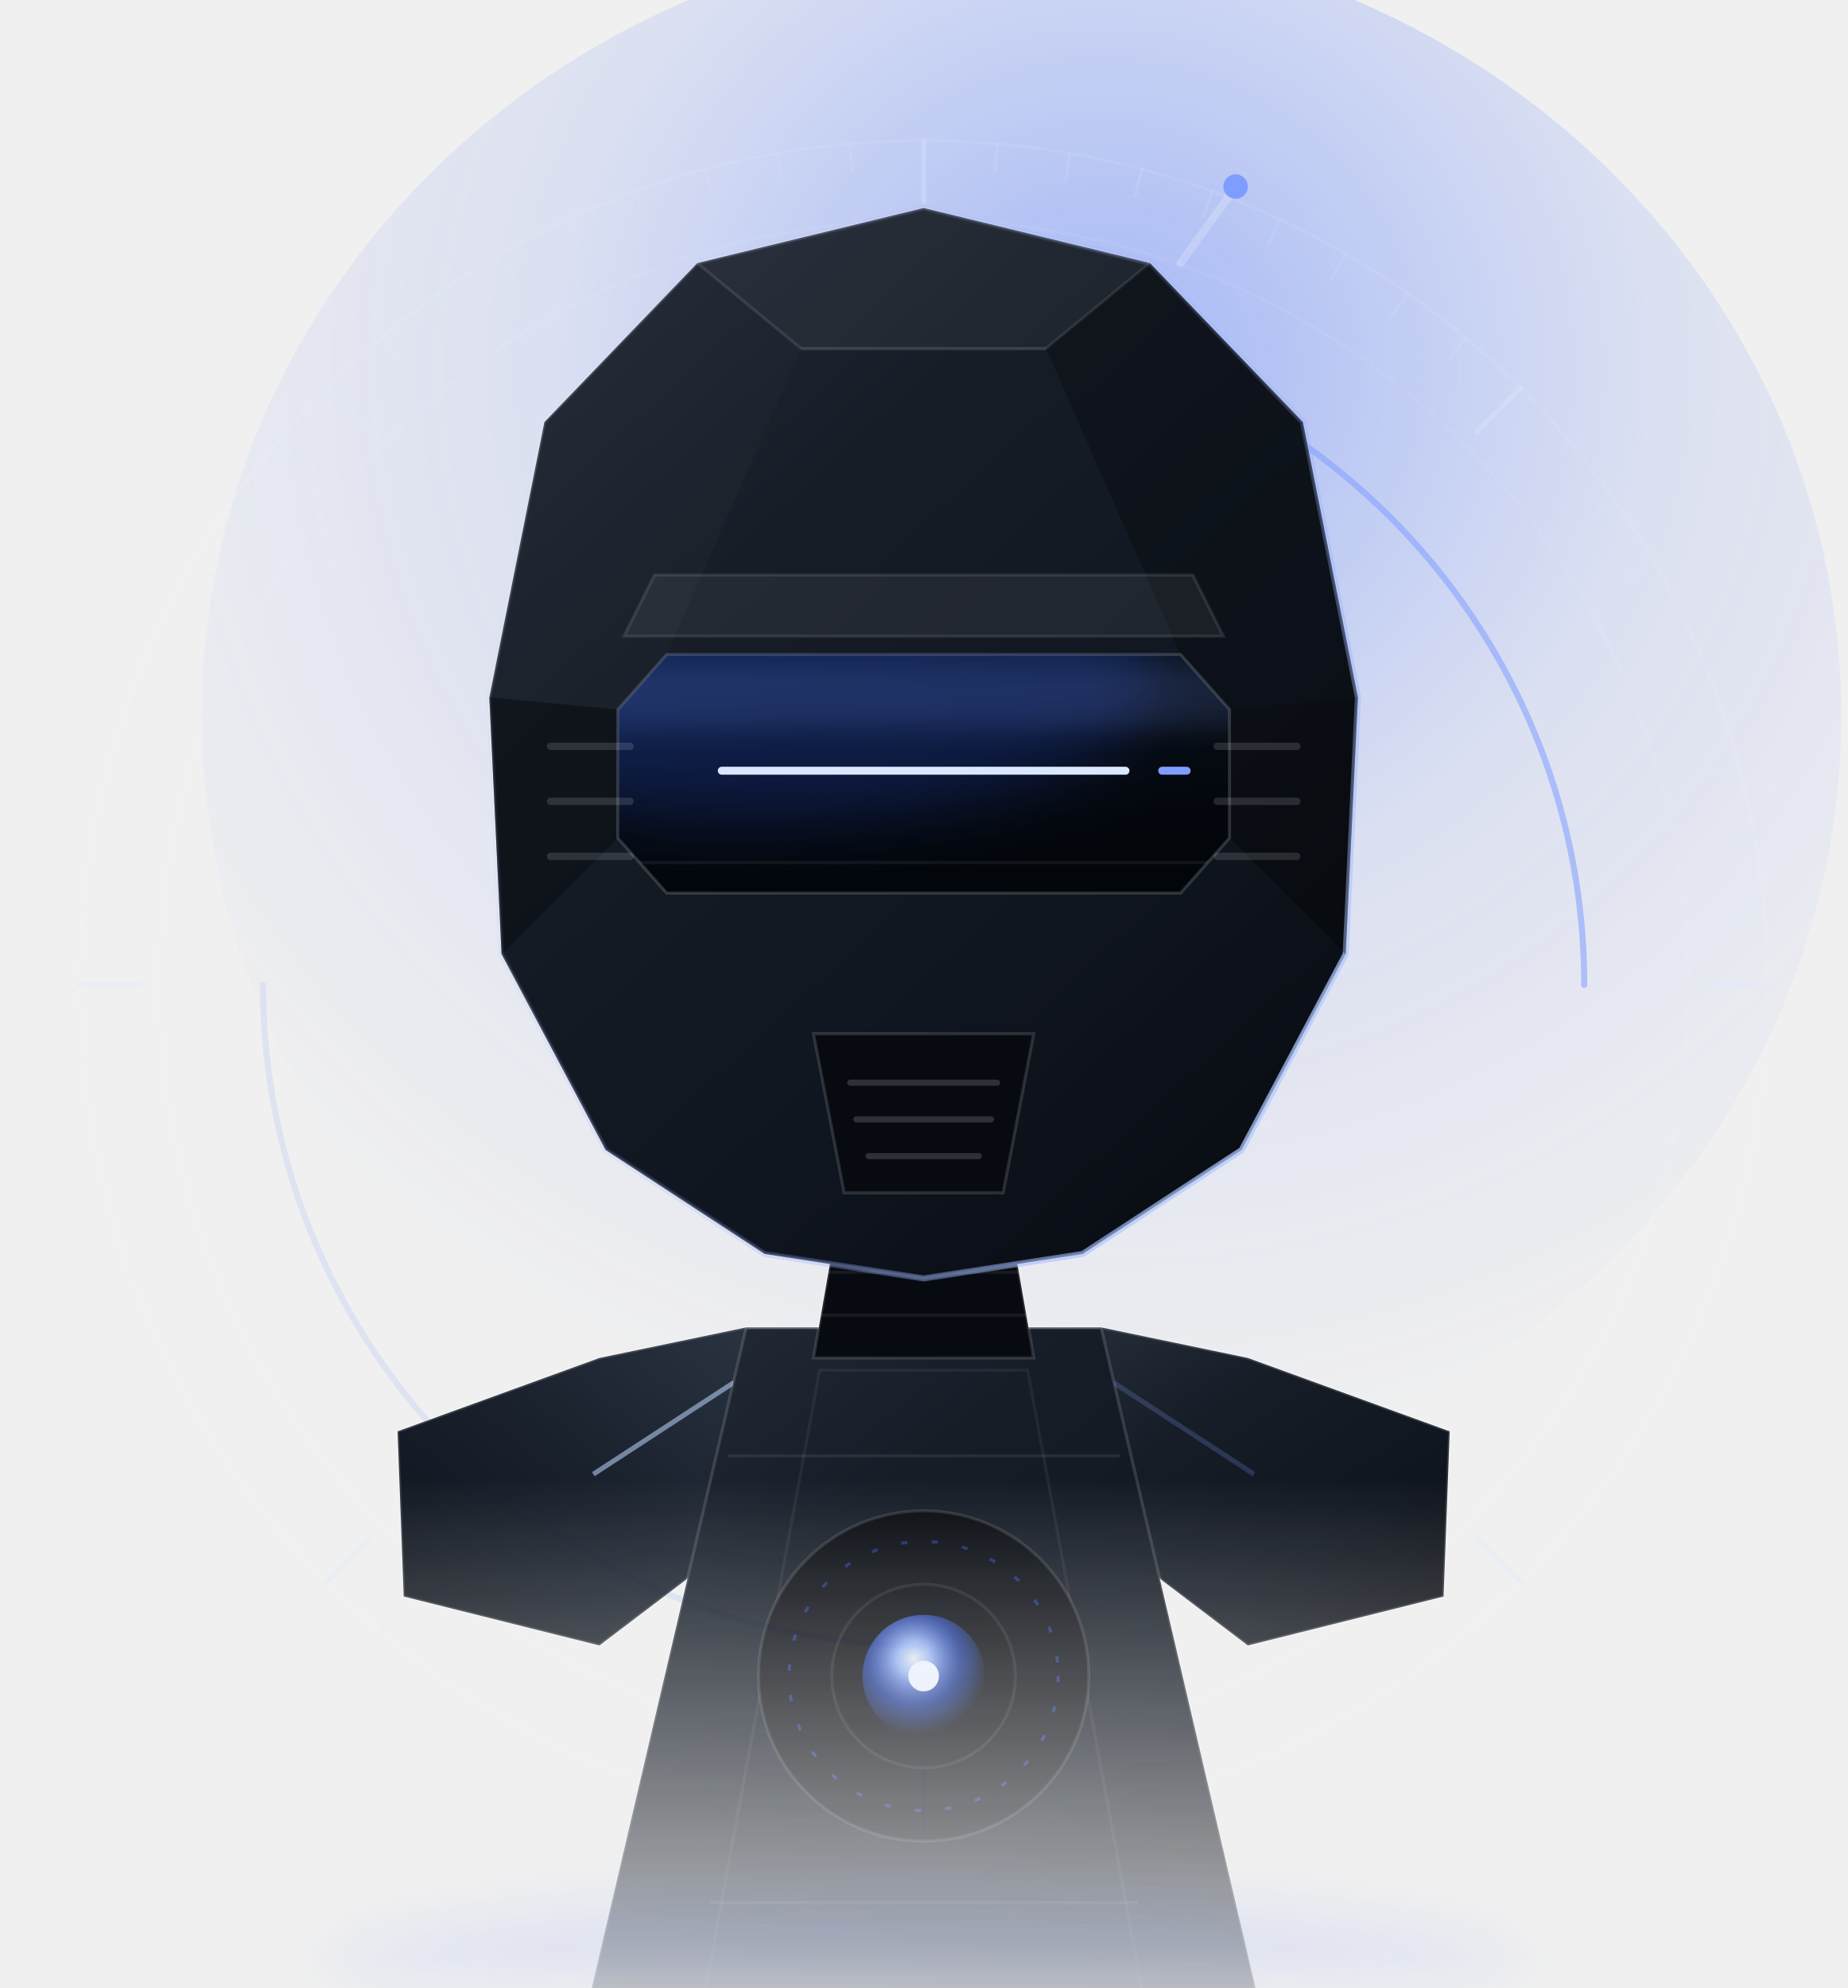
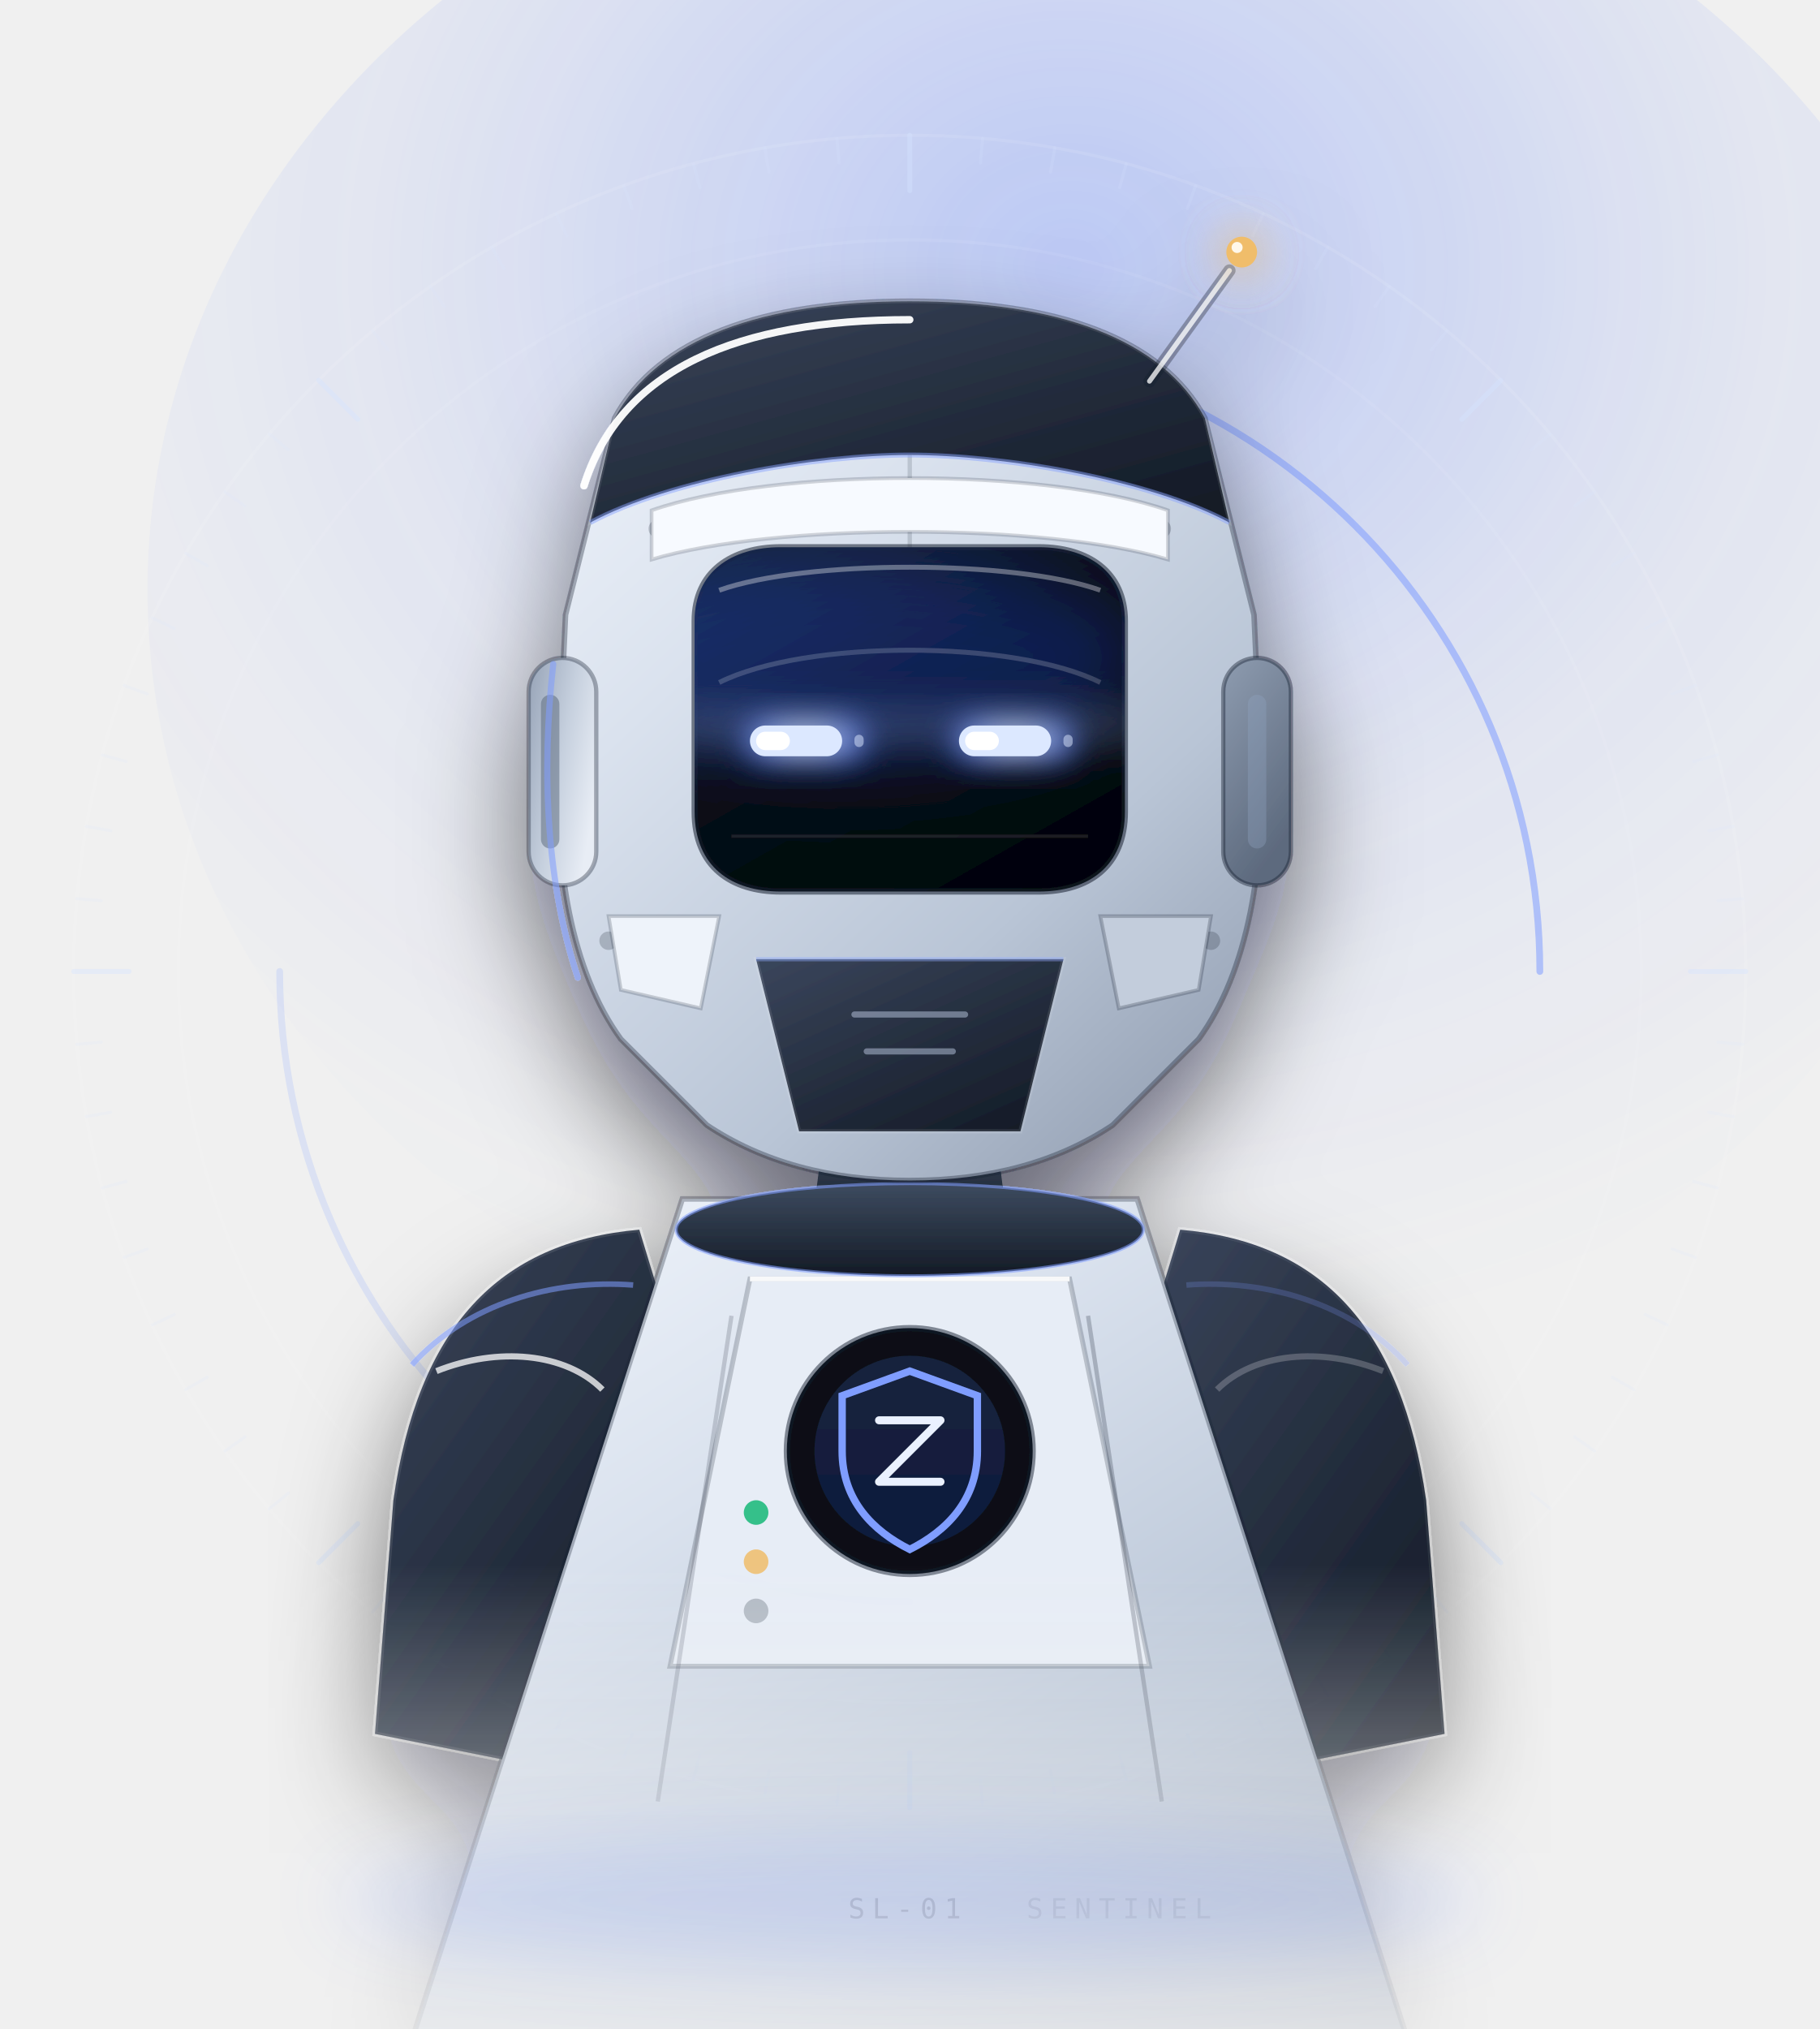
- <svg class="sent" viewBox="18 18 604 650" role="img" aria-label="ShieldLint sentinel: a graphite helmet with a glass sensor slit, inside an instrument dial">
+ <svg class="sent" viewBox="24 24 592 660" role="img" aria-label="ShieldLint sentinel: a white ceramic robot with a blue visor, standing inside an instrument dial">
  <defs>
-     <linearGradient id="s-plate" x1="0.1" y1="0" x2="0.85" y2="1">
-       <stop offset="0" stop-color="#232b37" />
-       <stop offset=".30" stop-color="#161d27" />
-       <stop offset=".68" stop-color="#101620" />
-       <stop offset="1" stop-color="#080b11" />
-     </linearGradient>
-     <linearGradient id="s-plate-lit" x1="0" y1="1" x2="1" y2="0">
-       <stop offset="0" stop-color="#0c1119" />
-       <stop offset=".55" stop-color="#1a222e" />
-       <stop offset="1" stop-color="#2b3543" />
-     </linearGradient>
-     <linearGradient id="s-visor" x1="0" y1="0" x2="0.25" y2="1">
-       <stop offset="0" stop-color="#0e1a2b" />
-       <stop offset=".5" stop-color="#060b13" />
+     <linearGradient id="s-shell" x1="0.12" y1="0" x2="0.86" y2="1">
+       <stop offset="0" stop-color="#eef3fa" />
+       <stop offset=".30" stop-color="#dae2ee" />
+       <stop offset=".70" stop-color="#b9c5d6" />
+       <stop offset="1" stop-color="#939fb2" />
+     </linearGradient>
+     <linearGradient id="s-shell-side" x1="0" y1="0" x2="1" y2="0.6">
+       <stop offset="0" stop-color="#95a2b6" />
+       <stop offset=".55" stop-color="#c6d0de" />
+       <stop offset="1" stop-color="#e8edf5" />
+     </linearGradient>
+     <linearGradient id="s-armor" x1="0.1" y1="0" x2="0.9" y2="1">
+       <stop offset="0" stop-color="#39445a" />
+       <stop offset=".55" stop-color="#232c3c" />
+       <stop offset="1" stop-color="#131a26" />
+     </linearGradient>
+     <linearGradient id="s-shell-dark" x1="0" y1="0" x2="0.4" y2="1">
+       <stop offset="0" stop-color="#8e9cb0" />
+       <stop offset="1" stop-color="#5d6a7e" />
+     </linearGradient>
+     <linearGradient id="s-visor" x1="0.1" y1="0" x2="0.8" y2="1">
+       <stop offset="0" stop-color="#16233a" />
+       <stop offset=".45" stop-color="#070c15" />
      <stop offset="1" stop-color="#02050a" />
    </linearGradient>
-     <linearGradient id="s-rim" x1="0" y1="0.2" x2="1" y2="0.9">
-       <stop offset="0" stop-color="rgba(127,157,255,0)" />
-       <stop offset=".55" stop-color="rgba(127,157,255,.18)" />
-       <stop offset="1" stop-color="rgba(190,212,255,.85)" />
-     </linearGradient>
-     <linearGradient id="s-top" x1="0" y1="0" x2="0" y2="1">
-       <stop offset="0" stop-color="rgba(255,255,255,.20)" />
-       <stop offset="1" stop-color="rgba(255,255,255,0)" />
-     </linearGradient>
-     <radialGradient id="s-glow" cx="0.55" cy="0.28" r="0.7">
-       <stop offset="0" stop-color="#2a5bff" stop-opacity=".38" />
-       <stop offset=".5" stop-color="#2a5bff" stop-opacity=".10" />
-       <stop offset="1" stop-color="#2a5bff" stop-opacity="0" />
+     <linearGradient id="s-collar" x1="0" y1="0" x2="0" y2="1">
+       <stop offset="0" stop-color="#3d4b60" />
+       <stop offset="1" stop-color="#141b26" />
+     </linearGradient>
+     <radialGradient id="s-eye" cx="0.5" cy="0.45" r="0.62">
+       <stop offset="0" stop-color="#ffffff" />
+       <stop offset=".42" stop-color="#bcd2ff" />
+       <stop offset="1" stop-color="#2a5bff" stop-opacity=".85" />
    </radialGradient>
-     <radialGradient id="s-lens" cx="0.42" cy="0.36" r="0.62">
-       <stop offset="0" stop-color="#f2f7ff" />
-       <stop offset=".22" stop-color="#9dbcff" />
-       <stop offset=".62" stop-color="#2a5bff" stop-opacity=".55" />
+     <radialGradient id="s-glow" cx="0.5" cy="0.3" r="0.68">
+       <stop offset="0" stop-color="#2a5bff" stop-opacity=".34" />
+       <stop offset=".55" stop-color="#2a5bff" stop-opacity=".09" />
      <stop offset="1" stop-color="#2a5bff" stop-opacity="0" />
    </radialGradient>
    <linearGradient id="s-fade" x1="0" y1="0" x2="0" y2="1">
      <stop offset="0" stop-color="#fff" />
-       <stop offset=".70" stop-color="#fff" />
+       <stop offset=".74" stop-color="#fff" />
      <stop offset="1" stop-color="#000" />
+     </linearGradient>
+     <linearGradient id="s-crest" x1="0" y1="0" x2="0" y2="1">
+       <stop offset="0" stop-color="#5b86ff" />
+       <stop offset="1" stop-color="#2a5bff" />
    </linearGradient>
    <mask id="s-mask">
      <rect x="0" y="0" width="640" height="720" fill="url(#s-fade)" />
    </mask>
    <clipPath id="s-visor-clip">
-       <path d="M236 232 L404 232 L420 250 L420 292 L404 310 L236 310 L220 292 L220 250 Z" />
+       <path d="M250 226 C250 210 262 202 278 202 L362 202 C378 202 390 210 390 226 L390 288 C390 306 378 314 362 314 L278 314 C262 314 250 306 250 288 Z" />
    </clipPath>
-     <clipPath id="s-head-clip">
-       <path d="M320 86 L394 104 L444 156 L462 246 L458 330 L424 394 L372 428 L320 436 L268 428 L216 394 L182 330 L178 246 L196 156 L246 104 Z" />
-     </clipPath>
-     <filter id="s-b10" x="-50%" y="-50%" width="200%" height="200%">
-       <feGaussianBlur stdDeviation="10" />
+     <filter id="s-b12" x="-60%" y="-60%" width="220%" height="220%">
+       <feGaussianBlur stdDeviation="12" />
    </filter>
-     <filter id="s-b4" x="-60%" y="-60%" width="220%" height="220%">
-       <feGaussianBlur stdDeviation="4" />
+     <filter id="s-b5" x="-60%" y="-60%" width="220%" height="220%">
+       <feGaussianBlur stdDeviation="5" />
+     </filter>
+     <filter id="s-drop" x="-30%" y="-30%" width="160%" height="170%">
+       <feDropShadow dx="0" dy="18" stdDeviation="18" flood-color="#04070c" flood-opacity=".55" />
    </filter>
  </defs>
-   <ellipse cx="352" cy="252" rx="268" ry="256" fill="url(#s-glow)" />
+   <ellipse cx="372" cy="216" rx="300" ry="262" fill="url(#s-glow)" opacity=".78" />
  <g class="sent-dial">
-     <circle cx="320.0" cy="340.0" r="276" fill="none" stroke="rgba(255,255,255,.07)" />
-     <circle cx="320.0" cy="340.0" r="250" fill="none" stroke="rgba(255,255,255,.05)" />
+     <circle cx="320.0" cy="340.0" r="272" fill="none" stroke="rgba(255,255,255,.09)" />
+     <circle cx="320.0" cy="340.0" r="238" fill="none" stroke="rgba(255,255,255,.06)" />
    <g>
-       <line x1="320.0" y1="84.0" x2="320.0" y2="64.0" stroke="rgba(220,232,255,.34)" stroke-width="1.6" stroke-linecap="round" />
-       <line x1="343.3" y1="74.0" x2="344.1" y2="65.1" stroke="rgba(220,232,255,.14)" stroke-width="1" stroke-linecap="round" />
-       <line x1="366.4" y1="77.1" x2="367.9" y2="68.2" stroke="rgba(220,232,255,.14)" stroke-width="1" stroke-linecap="round" />
-       <line x1="389.1" y1="82.1" x2="391.4" y2="73.4" stroke="rgba(220,232,255,.14)" stroke-width="1" stroke-linecap="round" />
-       <line x1="411.3" y1="89.1" x2="414.4" y2="80.6" stroke="rgba(220,232,255,.14)" stroke-width="1" stroke-linecap="round" />
-       <line x1="432.8" y1="98.0" x2="436.6" y2="89.9" stroke="rgba(220,232,255,.14)" stroke-width="1" stroke-linecap="round" />
-       <line x1="453.5" y1="108.8" x2="458.0" y2="101.0" stroke="rgba(220,232,255,.14)" stroke-width="1" stroke-linecap="round" />
-       <line x1="473.1" y1="121.3" x2="478.3" y2="113.9" stroke="rgba(220,232,255,.14)" stroke-width="1" stroke-linecap="round" />
-       <line x1="491.6" y1="135.5" x2="497.4" y2="128.6" stroke="rgba(220,232,255,.14)" stroke-width="1" stroke-linecap="round" />
-       <line x1="501.0" y1="159.0" x2="515.2" y2="144.8" stroke="rgba(220,232,255,.34)" stroke-width="1.6" stroke-linecap="round" />
-       <line x1="524.5" y1="168.4" x2="531.4" y2="162.6" stroke="rgba(220,232,255,.14)" stroke-width="1" stroke-linecap="round" />
-       <line x1="538.7" y1="186.9" x2="546.1" y2="181.7" stroke="rgba(220,232,255,.14)" stroke-width="1" stroke-linecap="round" />
-       <line x1="551.2" y1="206.5" x2="559.0" y2="202.0" stroke="rgba(220,232,255,.14)" stroke-width="1" stroke-linecap="round" />
-       <line x1="562.0" y1="227.2" x2="570.1" y2="223.4" stroke="rgba(220,232,255,.14)" stroke-width="1" stroke-linecap="round" />
-       <line x1="570.9" y1="248.7" x2="579.4" y2="245.6" stroke="rgba(220,232,255,.14)" stroke-width="1" stroke-linecap="round" />
-       <line x1="577.9" y1="270.9" x2="586.6" y2="268.6" stroke="rgba(220,232,255,.14)" stroke-width="1" stroke-linecap="round" />
-       <line x1="582.9" y1="293.6" x2="591.8" y2="292.1" stroke="rgba(220,232,255,.14)" stroke-width="1" stroke-linecap="round" />
-       <line x1="586.0" y1="316.7" x2="594.9" y2="315.9" stroke="rgba(220,232,255,.14)" stroke-width="1" stroke-linecap="round" />
-       <line x1="576.0" y1="340.0" x2="596.0" y2="340.0" stroke="rgba(220,232,255,.34)" stroke-width="1.6" stroke-linecap="round" />
-       <line x1="586.0" y1="363.3" x2="594.9" y2="364.1" stroke="rgba(220,232,255,.14)" stroke-width="1" stroke-linecap="round" />
-       <line x1="582.9" y1="386.4" x2="591.8" y2="387.9" stroke="rgba(220,232,255,.14)" stroke-width="1" stroke-linecap="round" />
-       <line x1="577.9" y1="409.1" x2="586.6" y2="411.4" stroke="rgba(220,232,255,.14)" stroke-width="1" stroke-linecap="round" />
-       <line x1="570.9" y1="431.3" x2="579.4" y2="434.4" stroke="rgba(220,232,255,.14)" stroke-width="1" stroke-linecap="round" />
-       <line x1="562.0" y1="452.8" x2="570.1" y2="456.6" stroke="rgba(220,232,255,.14)" stroke-width="1" stroke-linecap="round" />
-       <line x1="551.2" y1="473.5" x2="559.0" y2="478.0" stroke="rgba(220,232,255,.14)" stroke-width="1" stroke-linecap="round" />
-       <line x1="538.7" y1="493.1" x2="546.1" y2="498.3" stroke="rgba(220,232,255,.14)" stroke-width="1" stroke-linecap="round" />
-       <line x1="524.5" y1="511.6" x2="531.4" y2="517.4" stroke="rgba(220,232,255,.14)" stroke-width="1" stroke-linecap="round" />
-       <line x1="501.0" y1="521.0" x2="515.2" y2="535.2" stroke="rgba(220,232,255,.34)" stroke-width="1.6" stroke-linecap="round" />
-       <line x1="491.6" y1="544.5" x2="497.4" y2="551.4" stroke="rgba(220,232,255,.14)" stroke-width="1" stroke-linecap="round" />
-       <line x1="473.1" y1="558.7" x2="478.3" y2="566.1" stroke="rgba(220,232,255,.14)" stroke-width="1" stroke-linecap="round" />
-       <line x1="453.5" y1="571.2" x2="458.0" y2="579.0" stroke="rgba(220,232,255,.14)" stroke-width="1" stroke-linecap="round" />
-       <line x1="432.8" y1="582.0" x2="436.6" y2="590.1" stroke="rgba(220,232,255,.14)" stroke-width="1" stroke-linecap="round" />
-       <line x1="411.3" y1="590.9" x2="414.4" y2="599.4" stroke="rgba(220,232,255,.14)" stroke-width="1" stroke-linecap="round" />
-       <line x1="389.1" y1="597.9" x2="391.4" y2="606.6" stroke="rgba(220,232,255,.14)" stroke-width="1" stroke-linecap="round" />
-       <line x1="366.4" y1="602.9" x2="367.9" y2="611.8" stroke="rgba(220,232,255,.14)" stroke-width="1" stroke-linecap="round" />
-       <line x1="343.3" y1="606.0" x2="344.1" y2="614.9" stroke="rgba(220,232,255,.14)" stroke-width="1" stroke-linecap="round" />
-       <line x1="320.0" y1="596.0" x2="320.0" y2="616.0" stroke="rgba(220,232,255,.34)" stroke-width="1.6" stroke-linecap="round" />
-       <line x1="296.7" y1="606.0" x2="295.9" y2="614.9" stroke="rgba(220,232,255,.14)" stroke-width="1" stroke-linecap="round" />
-       <line x1="273.6" y1="602.9" x2="272.1" y2="611.8" stroke="rgba(220,232,255,.14)" stroke-width="1" stroke-linecap="round" />
-       <line x1="250.9" y1="597.9" x2="248.6" y2="606.6" stroke="rgba(220,232,255,.14)" stroke-width="1" stroke-linecap="round" />
-       <line x1="228.7" y1="590.9" x2="225.6" y2="599.4" stroke="rgba(220,232,255,.14)" stroke-width="1" stroke-linecap="round" />
-       <line x1="207.2" y1="582.0" x2="203.4" y2="590.1" stroke="rgba(220,232,255,.14)" stroke-width="1" stroke-linecap="round" />
-       <line x1="186.5" y1="571.2" x2="182.0" y2="579.0" stroke="rgba(220,232,255,.14)" stroke-width="1" stroke-linecap="round" />
-       <line x1="166.9" y1="558.7" x2="161.7" y2="566.1" stroke="rgba(220,232,255,.14)" stroke-width="1" stroke-linecap="round" />
-       <line x1="148.4" y1="544.5" x2="142.6" y2="551.4" stroke="rgba(220,232,255,.14)" stroke-width="1" stroke-linecap="round" />
-       <line x1="139.0" y1="521.0" x2="124.8" y2="535.2" stroke="rgba(220,232,255,.34)" stroke-width="1.6" stroke-linecap="round" />
-       <line x1="115.5" y1="511.6" x2="108.6" y2="517.4" stroke="rgba(220,232,255,.14)" stroke-width="1" stroke-linecap="round" />
-       <line x1="101.3" y1="493.1" x2="93.9" y2="498.3" stroke="rgba(220,232,255,.14)" stroke-width="1" stroke-linecap="round" />
-       <line x1="88.8" y1="473.5" x2="81.0" y2="478.0" stroke="rgba(220,232,255,.14)" stroke-width="1" stroke-linecap="round" />
-       <line x1="78.0" y1="452.8" x2="69.9" y2="456.6" stroke="rgba(220,232,255,.14)" stroke-width="1" stroke-linecap="round" />
-       <line x1="69.1" y1="431.3" x2="60.6" y2="434.4" stroke="rgba(220,232,255,.14)" stroke-width="1" stroke-linecap="round" />
-       <line x1="62.1" y1="409.1" x2="53.4" y2="411.4" stroke="rgba(220,232,255,.14)" stroke-width="1" stroke-linecap="round" />
-       <line x1="57.1" y1="386.4" x2="48.2" y2="387.9" stroke="rgba(220,232,255,.14)" stroke-width="1" stroke-linecap="round" />
-       <line x1="54.0" y1="363.3" x2="45.1" y2="364.1" stroke="rgba(220,232,255,.14)" stroke-width="1" stroke-linecap="round" />
-       <line x1="64.0" y1="340.0" x2="44.0" y2="340.0" stroke="rgba(220,232,255,.34)" stroke-width="1.6" stroke-linecap="round" />
-       <line x1="54.0" y1="316.7" x2="45.1" y2="315.9" stroke="rgba(220,232,255,.14)" stroke-width="1" stroke-linecap="round" />
-       <line x1="57.1" y1="293.6" x2="48.2" y2="292.1" stroke="rgba(220,232,255,.14)" stroke-width="1" stroke-linecap="round" />
-       <line x1="62.1" y1="270.9" x2="53.4" y2="268.6" stroke="rgba(220,232,255,.14)" stroke-width="1" stroke-linecap="round" />
-       <line x1="69.1" y1="248.7" x2="60.6" y2="245.6" stroke="rgba(220,232,255,.14)" stroke-width="1" stroke-linecap="round" />
-       <line x1="78.0" y1="227.2" x2="69.9" y2="223.4" stroke="rgba(220,232,255,.14)" stroke-width="1" stroke-linecap="round" />
-       <line x1="88.8" y1="206.5" x2="81.0" y2="202.0" stroke="rgba(220,232,255,.14)" stroke-width="1" stroke-linecap="round" />
-       <line x1="101.3" y1="186.9" x2="93.9" y2="181.7" stroke="rgba(220,232,255,.14)" stroke-width="1" stroke-linecap="round" />
-       <line x1="115.5" y1="168.4" x2="108.6" y2="162.6" stroke="rgba(220,232,255,.14)" stroke-width="1" stroke-linecap="round" />
-       <line x1="139.0" y1="159.0" x2="124.8" y2="144.8" stroke="rgba(220,232,255,.34)" stroke-width="1.6" stroke-linecap="round" />
-       <line x1="148.4" y1="135.5" x2="142.6" y2="128.6" stroke="rgba(220,232,255,.14)" stroke-width="1" stroke-linecap="round" />
-       <line x1="166.9" y1="121.3" x2="161.7" y2="113.9" stroke="rgba(220,232,255,.14)" stroke-width="1" stroke-linecap="round" />
-       <line x1="186.5" y1="108.8" x2="182.0" y2="101.0" stroke="rgba(220,232,255,.14)" stroke-width="1" stroke-linecap="round" />
-       <line x1="207.2" y1="98.0" x2="203.4" y2="89.9" stroke="rgba(220,232,255,.14)" stroke-width="1" stroke-linecap="round" />
-       <line x1="228.7" y1="89.1" x2="225.6" y2="80.6" stroke="rgba(220,232,255,.14)" stroke-width="1" stroke-linecap="round" />
-       <line x1="250.9" y1="82.1" x2="248.6" y2="73.4" stroke="rgba(220,232,255,.14)" stroke-width="1" stroke-linecap="round" />
-       <line x1="273.6" y1="77.1" x2="272.1" y2="68.2" stroke="rgba(220,232,255,.14)" stroke-width="1" stroke-linecap="round" />
-       <line x1="296.7" y1="74.0" x2="295.9" y2="65.1" stroke="rgba(220,232,255,.14)" stroke-width="1" stroke-linecap="round" />
+       <line x1="320.0" y1="86.0" x2="320.0" y2="68.0" stroke="rgba(214,228,255,.40)" stroke-width="1.6" stroke-linecap="round" />
+       <line x1="343.0" y1="77.0" x2="343.7" y2="69.0" stroke="rgba(214,228,255,.16)" stroke-width="1" stroke-linecap="round" />
+       <line x1="365.8" y1="80.0" x2="367.2" y2="72.1" stroke="rgba(214,228,255,.16)" stroke-width="1" stroke-linecap="round" />
+       <line x1="388.3" y1="85.0" x2="390.4" y2="77.3" stroke="rgba(214,228,255,.16)" stroke-width="1" stroke-linecap="round" />
+       <line x1="410.3" y1="91.9" x2="413.0" y2="84.4" stroke="rgba(214,228,255,.16)" stroke-width="1" stroke-linecap="round" />
+       <line x1="431.6" y1="100.7" x2="435.0" y2="93.5" stroke="rgba(214,228,255,.16)" stroke-width="1" stroke-linecap="round" />
+       <line x1="452.0" y1="111.4" x2="456.0" y2="104.4" stroke="rgba(214,228,255,.16)" stroke-width="1" stroke-linecap="round" />
+       <line x1="471.4" y1="123.7" x2="476.0" y2="117.2" stroke="rgba(214,228,255,.16)" stroke-width="1" stroke-linecap="round" />
+       <line x1="489.7" y1="137.8" x2="494.8" y2="131.6" stroke="rgba(214,228,255,.16)" stroke-width="1" stroke-linecap="round" />
+       <line x1="499.6" y1="160.4" x2="512.3" y2="147.7" stroke="rgba(214,228,255,.40)" stroke-width="1.6" stroke-linecap="round" />
+       <line x1="522.2" y1="170.3" x2="528.4" y2="165.2" stroke="rgba(214,228,255,.16)" stroke-width="1" stroke-linecap="round" />
+       <line x1="536.3" y1="188.6" x2="542.8" y2="184.0" stroke="rgba(214,228,255,.16)" stroke-width="1" stroke-linecap="round" />
+       <line x1="548.6" y1="208.0" x2="555.6" y2="204.0" stroke="rgba(214,228,255,.16)" stroke-width="1" stroke-linecap="round" />
+       <line x1="559.3" y1="228.4" x2="566.5" y2="225.0" stroke="rgba(214,228,255,.16)" stroke-width="1" stroke-linecap="round" />
+       <line x1="568.1" y1="249.7" x2="575.6" y2="247.0" stroke="rgba(214,228,255,.16)" stroke-width="1" stroke-linecap="round" />
+       <line x1="575.0" y1="271.7" x2="582.7" y2="269.6" stroke="rgba(214,228,255,.16)" stroke-width="1" stroke-linecap="round" />
+       <line x1="580.0" y1="294.2" x2="587.9" y2="292.8" stroke="rgba(214,228,255,.16)" stroke-width="1" stroke-linecap="round" />
+       <line x1="583.0" y1="317.0" x2="591.0" y2="316.3" stroke="rgba(214,228,255,.16)" stroke-width="1" stroke-linecap="round" />
+       <line x1="574.0" y1="340.0" x2="592.0" y2="340.0" stroke="rgba(214,228,255,.40)" stroke-width="1.6" stroke-linecap="round" />
+       <line x1="583.0" y1="363.0" x2="591.0" y2="363.7" stroke="rgba(214,228,255,.16)" stroke-width="1" stroke-linecap="round" />
+       <line x1="580.0" y1="385.8" x2="587.9" y2="387.2" stroke="rgba(214,228,255,.16)" stroke-width="1" stroke-linecap="round" />
+       <line x1="575.0" y1="408.3" x2="582.7" y2="410.4" stroke="rgba(214,228,255,.16)" stroke-width="1" stroke-linecap="round" />
+       <line x1="568.1" y1="430.3" x2="575.6" y2="433.0" stroke="rgba(214,228,255,.16)" stroke-width="1" stroke-linecap="round" />
+       <line x1="559.3" y1="451.6" x2="566.5" y2="455.0" stroke="rgba(214,228,255,.16)" stroke-width="1" stroke-linecap="round" />
+       <line x1="548.6" y1="472.0" x2="555.6" y2="476.0" stroke="rgba(214,228,255,.16)" stroke-width="1" stroke-linecap="round" />
+       <line x1="536.3" y1="491.4" x2="542.8" y2="496.0" stroke="rgba(214,228,255,.16)" stroke-width="1" stroke-linecap="round" />
+       <line x1="522.2" y1="509.7" x2="528.4" y2="514.8" stroke="rgba(214,228,255,.16)" stroke-width="1" stroke-linecap="round" />
+       <line x1="499.6" y1="519.6" x2="512.3" y2="532.3" stroke="rgba(214,228,255,.40)" stroke-width="1.6" stroke-linecap="round" />
+       <line x1="489.7" y1="542.2" x2="494.8" y2="548.4" stroke="rgba(214,228,255,.16)" stroke-width="1" stroke-linecap="round" />
+       <line x1="471.4" y1="556.3" x2="476.0" y2="562.8" stroke="rgba(214,228,255,.16)" stroke-width="1" stroke-linecap="round" />
+       <line x1="452.0" y1="568.6" x2="456.0" y2="575.6" stroke="rgba(214,228,255,.16)" stroke-width="1" stroke-linecap="round" />
+       <line x1="431.6" y1="579.3" x2="435.0" y2="586.5" stroke="rgba(214,228,255,.16)" stroke-width="1" stroke-linecap="round" />
+       <line x1="410.3" y1="588.1" x2="413.0" y2="595.6" stroke="rgba(214,228,255,.16)" stroke-width="1" stroke-linecap="round" />
+       <line x1="388.3" y1="595.0" x2="390.4" y2="602.7" stroke="rgba(214,228,255,.16)" stroke-width="1" stroke-linecap="round" />
+       <line x1="365.8" y1="600.0" x2="367.2" y2="607.9" stroke="rgba(214,228,255,.16)" stroke-width="1" stroke-linecap="round" />
+       <line x1="343.0" y1="603.0" x2="343.7" y2="611.0" stroke="rgba(214,228,255,.16)" stroke-width="1" stroke-linecap="round" />
+       <line x1="320.0" y1="594.0" x2="320.0" y2="612.0" stroke="rgba(214,228,255,.40)" stroke-width="1.6" stroke-linecap="round" />
+       <line x1="297.0" y1="603.0" x2="296.3" y2="611.0" stroke="rgba(214,228,255,.16)" stroke-width="1" stroke-linecap="round" />
+       <line x1="274.2" y1="600.0" x2="272.8" y2="607.9" stroke="rgba(214,228,255,.16)" stroke-width="1" stroke-linecap="round" />
+       <line x1="251.7" y1="595.0" x2="249.6" y2="602.7" stroke="rgba(214,228,255,.16)" stroke-width="1" stroke-linecap="round" />
+       <line x1="229.7" y1="588.1" x2="227.0" y2="595.6" stroke="rgba(214,228,255,.16)" stroke-width="1" stroke-linecap="round" />
+       <line x1="208.4" y1="579.3" x2="205.0" y2="586.5" stroke="rgba(214,228,255,.16)" stroke-width="1" stroke-linecap="round" />
+       <line x1="188.0" y1="568.6" x2="184.0" y2="575.6" stroke="rgba(214,228,255,.16)" stroke-width="1" stroke-linecap="round" />
+       <line x1="168.6" y1="556.3" x2="164.0" y2="562.8" stroke="rgba(214,228,255,.16)" stroke-width="1" stroke-linecap="round" />
+       <line x1="150.3" y1="542.2" x2="145.2" y2="548.4" stroke="rgba(214,228,255,.16)" stroke-width="1" stroke-linecap="round" />
+       <line x1="140.4" y1="519.6" x2="127.7" y2="532.3" stroke="rgba(214,228,255,.40)" stroke-width="1.6" stroke-linecap="round" />
+       <line x1="117.8" y1="509.7" x2="111.6" y2="514.8" stroke="rgba(214,228,255,.16)" stroke-width="1" stroke-linecap="round" />
+       <line x1="103.7" y1="491.4" x2="97.2" y2="496.0" stroke="rgba(214,228,255,.16)" stroke-width="1" stroke-linecap="round" />
+       <line x1="91.4" y1="472.0" x2="84.4" y2="476.0" stroke="rgba(214,228,255,.16)" stroke-width="1" stroke-linecap="round" />
+       <line x1="80.7" y1="451.6" x2="73.5" y2="455.0" stroke="rgba(214,228,255,.16)" stroke-width="1" stroke-linecap="round" />
+       <line x1="71.9" y1="430.3" x2="64.4" y2="433.0" stroke="rgba(214,228,255,.16)" stroke-width="1" stroke-linecap="round" />
+       <line x1="65.0" y1="408.3" x2="57.3" y2="410.4" stroke="rgba(214,228,255,.16)" stroke-width="1" stroke-linecap="round" />
+       <line x1="60.0" y1="385.8" x2="52.1" y2="387.2" stroke="rgba(214,228,255,.16)" stroke-width="1" stroke-linecap="round" />
+       <line x1="57.0" y1="363.0" x2="49.0" y2="363.7" stroke="rgba(214,228,255,.16)" stroke-width="1" stroke-linecap="round" />
+       <line x1="66.0" y1="340.0" x2="48.0" y2="340.0" stroke="rgba(214,228,255,.40)" stroke-width="1.6" stroke-linecap="round" />
+       <line x1="57.0" y1="317.0" x2="49.0" y2="316.3" stroke="rgba(214,228,255,.16)" stroke-width="1" stroke-linecap="round" />
+       <line x1="60.0" y1="294.2" x2="52.1" y2="292.8" stroke="rgba(214,228,255,.16)" stroke-width="1" stroke-linecap="round" />
+       <line x1="65.0" y1="271.7" x2="57.3" y2="269.6" stroke="rgba(214,228,255,.16)" stroke-width="1" stroke-linecap="round" />
+       <line x1="71.9" y1="249.7" x2="64.4" y2="247.0" stroke="rgba(214,228,255,.16)" stroke-width="1" stroke-linecap="round" />
+       <line x1="80.7" y1="228.4" x2="73.5" y2="225.0" stroke="rgba(214,228,255,.16)" stroke-width="1" stroke-linecap="round" />
+       <line x1="91.4" y1="208.0" x2="84.4" y2="204.0" stroke="rgba(214,228,255,.16)" stroke-width="1" stroke-linecap="round" />
+       <line x1="103.7" y1="188.6" x2="97.2" y2="184.0" stroke="rgba(214,228,255,.16)" stroke-width="1" stroke-linecap="round" />
+       <line x1="117.8" y1="170.3" x2="111.6" y2="165.2" stroke="rgba(214,228,255,.16)" stroke-width="1" stroke-linecap="round" />
+       <line x1="140.4" y1="160.4" x2="127.7" y2="147.7" stroke="rgba(214,228,255,.40)" stroke-width="1.6" stroke-linecap="round" />
+       <line x1="150.3" y1="137.8" x2="145.2" y2="131.6" stroke="rgba(214,228,255,.16)" stroke-width="1" stroke-linecap="round" />
+       <line x1="168.6" y1="123.7" x2="164.0" y2="117.2" stroke="rgba(214,228,255,.16)" stroke-width="1" stroke-linecap="round" />
+       <line x1="188.0" y1="111.4" x2="184.0" y2="104.4" stroke="rgba(214,228,255,.16)" stroke-width="1" stroke-linecap="round" />
+       <line x1="208.4" y1="100.7" x2="205.0" y2="93.5" stroke="rgba(214,228,255,.16)" stroke-width="1" stroke-linecap="round" />
+       <line x1="229.7" y1="91.9" x2="227.0" y2="84.4" stroke="rgba(214,228,255,.16)" stroke-width="1" stroke-linecap="round" />
+       <line x1="251.7" y1="85.0" x2="249.6" y2="77.3" stroke="rgba(214,228,255,.16)" stroke-width="1" stroke-linecap="round" />
+       <line x1="274.2" y1="80.0" x2="272.8" y2="72.1" stroke="rgba(214,228,255,.16)" stroke-width="1" stroke-linecap="round" />
+       <line x1="297.0" y1="77.0" x2="296.3" y2="69.0" stroke="rgba(214,228,255,.16)" stroke-width="1" stroke-linecap="round" />
    </g>
  </g>
  <g class="sent-dial-b">
-     <path d="M320.0 124.0 A 216 216 0 0 1 536.0 340.0" fill="none" stroke="rgba(127,157,255,.55)" stroke-width="2" stroke-linecap="round" />
-     <path d="M320.0 556.0 A 216 216 0 0 1 104.0 340.0" fill="none" stroke="rgba(127,157,255,.16)" stroke-width="2" stroke-linecap="round" />
+     <path d="M320.0 135.0 A 205 205 0 0 1 525.0 340.0" fill="none" stroke="rgba(127,157,255,.55)" stroke-width="2.2" stroke-linecap="round" />
+     <path d="M320.0 545.0 A 205 205 0 0 1 115.0 340.0" fill="none" stroke="rgba(127,157,255,.18)" stroke-width="2.2" stroke-linecap="round" />
  </g>
-   <g mask="url(#s-mask)">
-     <path d="M148 486 L214 462 L262 452 L272 512 L214 556 L150 540 Z" fill="url(#s-plate-lit)" stroke="rgba(255,255,255,.14)" />
-     <path d="M492 486 L426 462 L378 452 L368 512 L426 556 L490 540 Z" fill="url(#s-plate)" stroke="rgba(255,255,255,.14)" />
-     <path d="M212 500 L258 470" stroke="rgba(190,212,255,.55)" stroke-width="1.6" />
-     <path d="M428 500 L382 470" stroke="rgba(127,157,255,.22)" stroke-width="1.6" />
-     <path d="M262 452 L378 452 L436 700 L204 700 Z" fill="url(#s-plate)" stroke="rgba(255,255,255,.14)" />
-     <path d="M286 466 L354 466 L392 672 L248 672 Z" fill="none" stroke="rgba(255,255,255,.055)" />
-     <path d="M262 452 L378 452" stroke="rgba(255,255,255,.18)" stroke-width="1.2" />
-     <g class="sent-core">
-       <circle cx="320" cy="566" r="54" fill="#06090f" stroke="rgba(255,255,255,.12)" />
-       <circle cx="320" cy="566" r="44" fill="none" stroke="rgba(42,91,255,.40)" stroke-dasharray="2 8" />
-       <circle cx="320" cy="566" r="30" fill="#04070c" stroke="rgba(255,255,255,.08)" />
-       <circle cx="320" cy="566" r="20" fill="url(#s-lens)" opacity=".95" />
-       <circle cx="320" cy="566" r="5" fill="#eef4ff" />
-     </g>
-     <g stroke="rgba(255,255,255,.08)">
-       <line x1="256" y1="494" x2="384" y2="494" />
-       <line x1="250" y1="640" x2="390" y2="640" />
-     </g>
-     <path d="M292 416 L348 416 L356 462 L284 462 Z" fill="#070a10" stroke="rgba(255,255,255,.14)" />
-     <path d="M288 434 L352 434 M286 448 L354 448" stroke="rgba(255,255,255,.07)" />
-     <path d="M320 86 L394 104 L444 156 L462 246 L458 330 L424 394 L372 428 L320 436 L268 428 L216 394 L182 330 L178 246 L196 156 L246 104 Z" fill="url(#s-plate)" stroke="rgba(255,255,255,.16)" />
-     <path d="M320 86 L394 104 L444 156 L462 246 L458 330 L424 394 L372 428 L320 436 L268 428 L216 394 L182 330 L178 246 L196 156 L246 104 Z" fill="none" stroke="url(#s-rim)" stroke-width="2" />
-     <path d="M246 104 L320 86 L394 104 L360 132 L280 132 Z" fill="rgba(255,255,255,.045)" />
-     <path d="M280 132 L360 132" stroke="rgba(255,255,255,.14)" />
-     <path d="M246 104 L280 132 M394 104 L360 132" stroke="rgba(255,255,255,.10)" />
-     <path d="M196 156 L246 104 L280 132 L236 232 L220 250 L178 246 Z" fill="rgba(255,255,255,.018)" />
-     <path d="M444 156 L394 104 L360 132 L404 232 L420 250 L462 246 Z" fill="rgba(0,0,0,.25)" />
-     <path d="M182 330 L220 292 L220 250 L178 246 Z" fill="rgba(0,0,0,.30)" />
-     <path d="M458 330 L420 292 L420 250 L462 246 Z" fill="rgba(0,0,0,.34)" />
-     <path d="M232 206 L408 206 L418 226 L222 226 Z" fill="rgba(255,255,255,.06)" stroke="rgba(255,255,255,.10)" />
-     <path d="M236 232 L404 232 L420 250 L420 292 L404 310 L236 310 L220 292 L220 250 Z" fill="url(#s-visor)" stroke="rgba(255,255,255,.16)" />
+   <g mask="url(#s-mask)" filter="url(#s-drop)">
+     <path d="M232 424 C186 428 160 456 152 512 L146 588 L206 600 L246 470 Z" fill="url(#s-armor)" stroke="rgba(255,255,255,.09)" stroke-width="1.6" />
+     <path d="M408 424 C454 428 480 456 488 512 L494 588 L434 600 L394 470 Z" fill="url(#s-armor)" stroke="rgba(255,255,255,.07)" stroke-width="1.6" />
+     <path d="M158 468 C176 448 204 440 230 442" fill="none" stroke="rgba(127,157,255,.55)" stroke-width="1.8" />
+     <path d="M482 468 C464 448 436 440 410 442" fill="none" stroke="rgba(127,157,255,.22)" stroke-width="1.8" />
+     <path d="M166 470 C186 462 208 464 220 476" fill="none" stroke="rgba(255,255,255,.75)" stroke-width="2" />
+     <path d="M474 470 C454 462 432 464 420 476" fill="none" stroke="rgba(255,255,255,.22)" stroke-width="2" />
+     <path d="M246 414 L394 414 L486 700 L154 700 Z" fill="url(#s-shell)" stroke="rgba(23,32,48,.30)" stroke-width="1.8" />
+     <path d="M268 440 L372 440 L398 566 L242 566 Z" fill="#e7edf6" stroke="rgba(23,32,48,.22)" stroke-width="1.6" />
+     <path d="M268 440 L372 440" stroke="rgba(255,255,255,.9)" stroke-width="1.6" />
+     <path d="M262 452 L238 610" stroke="rgba(23,32,48,.18)" stroke-width="1.4" />
+     <path d="M378 452 L402 610" stroke="rgba(23,32,48,.24)" stroke-width="1.4" />
+     <circle cx="320" cy="496" r="40" fill="#0a1018" stroke="rgba(23,32,48,.5)" stroke-width="2" />
+     <circle cx="320" cy="496" r="31" fill="url(#s-crest)" opacity=".16" />
+     <g class="sent-crest">
+       <path d="M320 470 L342 478 L342 496 C342 512 332 522 320 528 C308 522 298 512 298 496 L298 478 Z" fill="none" stroke="#7f9dff" stroke-width="2.4" />
+       <path d="M310 486 h20 l-20 20 h20" fill="none" stroke="#eaf1ff" stroke-width="2.6" stroke-linecap="round" stroke-linejoin="round" />
+     </g>
+     <g class="sent-lights">
+       <circle cx="270" cy="516" r="4" fill="#35c08a" />
+       <circle cx="270" cy="532" r="4" fill="#f0bd6a" opacity=".85" />
+       <circle cx="270" cy="548" r="4" fill="rgba(23,32,48,.25)" />
+     </g>
+     <text x="300" y="648" font-family="ui-monospace, Menlo, monospace" font-size="9" letter-spacing="2.4" fill="rgba(23,32,48,.38)">SL-01</text>
+     <text x="358" y="648" font-family="ui-monospace, Menlo, monospace" font-size="9" letter-spacing="2.4" fill="rgba(23,32,48,.22)">SENTINEL</text>
+     <path d="M292 392 L348 392 L352 424 L288 424 Z" fill="url(#s-collar)" />
+     <path d="M292 400 L348 400 M290 410 L350 410" stroke="rgba(255,255,255,.16)" />
+     <ellipse cx="320" cy="424" rx="76" ry="15" fill="url(#s-collar)" />
+     <ellipse cx="320" cy="424" rx="76" ry="15" fill="none" stroke="#7f9dff" stroke-opacity=".55" />
+     <path d="M320 122 C368 122 402 134 416 160 L432 224 L434 268 C436 306 430 340 414 362 L386 390 C368 402 346 408 320 408 C294 408 272 402 254 390 L226 362 C210 340 204 306 206 268 L208 224 L224 160 C238 134 272 122 320 122 Z" fill="url(#s-shell)" stroke="rgba(23,32,48,.34)" stroke-width="1.8" />
+     <path d="M320 132 L320 202" stroke="rgba(23,32,48,.16)" stroke-width="1.4" />
+     <path d="M270 150 C292 140 348 140 370 150" fill="none" stroke="rgba(255,255,255,.9)" stroke-width="2" />
+     <g fill="rgba(23,32,48,.22)">
+       <circle cx="238" cy="196" r="3" />
+       <circle cx="402" cy="196" r="3" />
+       <circle cx="222" cy="330" r="3" />
+       <circle cx="418" cy="330" r="3" />
+     </g>
+     <path d="M236 190 C276 176 364 176 404 190 L404 206 C364 194 276 194 236 206 Z" fill="#f7faff" stroke="rgba(23,32,48,.18)" stroke-width="1.2" />
+     <g>
+       <rect x="196" y="238" width="22" height="74" rx="11" fill="url(#s-shell-side)" stroke="rgba(23,32,48,.34)" stroke-width="1.4" />
+       <rect x="200" y="250" width="6" height="50" rx="3" fill="#5f6d82" opacity=".55" />
+       <rect x="422" y="238" width="22" height="74" rx="11" fill="url(#s-shell-dark)" stroke="rgba(23,32,48,.42)" stroke-width="1.4" />
+       <rect x="430" y="250" width="6" height="50" rx="3" fill="#8fa3bf" opacity=".35" />
+     </g>
+     <path d="M320 122 C368 122 402 134 416 160 L424 194 C398 180 350 172 320 172              C290 172 242 180 216 194 L224 160 C238 134 272 122 320 122 Z" fill="url(#s-armor)" stroke="rgba(255,255,255,.10)" stroke-width="1.2" />
+     <path d="M216 194 C242 180 290 172 320 172 C350 172 398 180 424 194" fill="none" stroke="rgba(127,157,255,.45)" stroke-width="1.6" />
+     <path d="M250 226 C250 210 262 202 278 202 L362 202 C378 202 390 210 390 226 L390 288 C390 306 378 314 362 314 L278 314 C262 314 250 306 250 288 Z" fill="url(#s-visor)" stroke="rgba(23,32,48,.55)" stroke-width="2" />
    <g clip-path="url(#s-visor-clip)">
-       <ellipse cx="268" cy="240" rx="128" ry="46" fill="#2a5bff" opacity=".20" filter="url(#s-b10)" />
-       <rect class="sent-scanline" x="214" y="236" width="212" height="20" fill="#7f9dff" opacity=".14" filter="url(#s-b4)" />
-       <path class="sent-slit" d="M254 270 h132" stroke="#dbe7ff" stroke-width="2.6" stroke-linecap="round" />
-       <path class="sent-sensor" d="M398 270 h8" stroke="#7f9dff" stroke-width="2.6" stroke-linecap="round" />
-       <path d="M224 300 h192" stroke="rgba(255,255,255,.06)" />
-     </g>
-     <g stroke="rgba(255,255,255,.13)" stroke-width="2.4" stroke-linecap="round">
-       <path d="M198 262 h26 M198 280 h26 M198 298 h26" />
-       <path d="M416 262 h26 M416 280 h26 M416 298 h26" />
-     </g>
-     <path d="M284 356 L356 356 L346 408 L294 408 Z" fill="#070a10" stroke="rgba(255,255,255,.14)" />
-     <g stroke="rgba(255,255,255,.16)" stroke-width="2" stroke-linecap="round">
-       <path d="M296 372 h48" />
-       <path d="M298 384 h44" />
-       <path d="M302 396 h36" />
-     </g>
-     <path d="M404 104 l16 -22" stroke="rgba(255,255,255,.20)" stroke-width="2.6" stroke-linecap="round" />
-     <circle class="sent-pip" cx="422" cy="79" r="4" fill="#7f9dff" />
-     <rect class="sent-sheen" x="-160" y="0" width="140" height="720" fill="#cfe0ff" opacity=".045" transform="skewX(-14)" clip-path="url(#s-head-clip)" />
+       <ellipse cx="300" cy="238" rx="96" ry="34" fill="#2a5bff" opacity=".26" filter="url(#s-b12)" />
+       <path d="M258 246 C286 232 354 232 382 246" fill="none" stroke="rgba(255,255,255,.18)" stroke-width="1.6" />
+       <rect class="sent-scanline" x="244" y="252" width="152" height="16" fill="#bcd2ff" opacity=".16" filter="url(#s-b5)" />
+       <g class="sent-eye-l">
+         <rect x="266" y="258" width="40" height="14" rx="7" fill="url(#s-eye)" filter="url(#s-b5)" opacity=".85" />
+         <rect x="268" y="260" width="30" height="10" rx="5" fill="#dce8ff" />
+         <rect x="270" y="262" width="11" height="6" rx="3" fill="#ffffff" />
+         <rect x="302" y="263" width="3" height="4" rx="1.5" fill="#dce8ff" opacity=".5" />
+       </g>
+       <g class="sent-eye-r">
+         <rect x="334" y="258" width="40" height="14" rx="7" fill="url(#s-eye)" filter="url(#s-b5)" opacity=".85" />
+         <rect x="336" y="260" width="30" height="10" rx="5" fill="#dce8ff" />
+         <rect x="338" y="262" width="11" height="6" rx="3" fill="#ffffff" />
+         <rect x="370" y="263" width="3" height="4" rx="1.5" fill="#dce8ff" opacity=".5" />
+       </g>
+       <path d="M262 296 h116" stroke="rgba(255,255,255,.10)" stroke-width="1" />
+     </g>
+     <path d="M258 216 C286 206 354 206 382 216" fill="none" stroke="rgba(255,255,255,.34)" stroke-width="1.6" clip-path="url(#s-visor-clip)" />
+     <path d="M222 322 L258 322 L252 352 L226 346 Z" fill="#eef3fa" stroke="rgba(23,32,48,.20)" stroke-width="1.2" />
+     <path d="M418 322 L382 322 L388 352 L414 346 Z" fill="#c3cddc" stroke="rgba(23,32,48,.24)" stroke-width="1.2" />
+     <path d="M270 336 L370 336 L356 392 L284 392 Z" fill="url(#s-armor)" stroke="rgba(255,255,255,.10)" stroke-width="1.4" />
+     <path d="M270 336 L370 336" stroke="rgba(127,157,255,.35)" stroke-width="1.4" />
+     <g stroke="rgba(214,228,255,.42)" stroke-width="2" stroke-linecap="round">
+       <path d="M302 354 h36" />
+       <path d="M306 366 h28" />
+     </g>
+     <path d="M398 148 L424 112" stroke="rgba(23,32,48,.35)" stroke-width="4" stroke-linecap="round" />
+     <path d="M398 148 L424 112" stroke="rgba(255,255,255,.75)" stroke-width="1.6" stroke-linecap="round" />
+     <g class="sent-pip">
+       <circle cx="428" cy="106" r="10" fill="#f0bd6a" opacity=".28" filter="url(#s-b5)" />
+       <circle cx="428" cy="106" r="5" fill="#f0bd6a" />
+       <circle cx="426.5" cy="104.5" r="1.8" fill="#fff8ea" />
+     </g>
+     <path d="M214 182 C226 144 264 128 320 128" fill="none" stroke="rgba(255,255,255,.95)" stroke-width="2.4" stroke-linecap="round" />
+     <path d="M204 240 C200 276 202 312 212 342" fill="none" stroke="rgba(127,157,255,.55)" stroke-width="2" stroke-linecap="round" />
  </g>
-   <ellipse cx="320" cy="664" rx="196" ry="26" fill="#2a5bff" opacity=".09" filter="url(#s-b10)" />
+   <ellipse cx="320" cy="642" rx="188" ry="22" fill="#2a5bff" opacity=".12" filter="url(#s-b12)" />
</svg>
